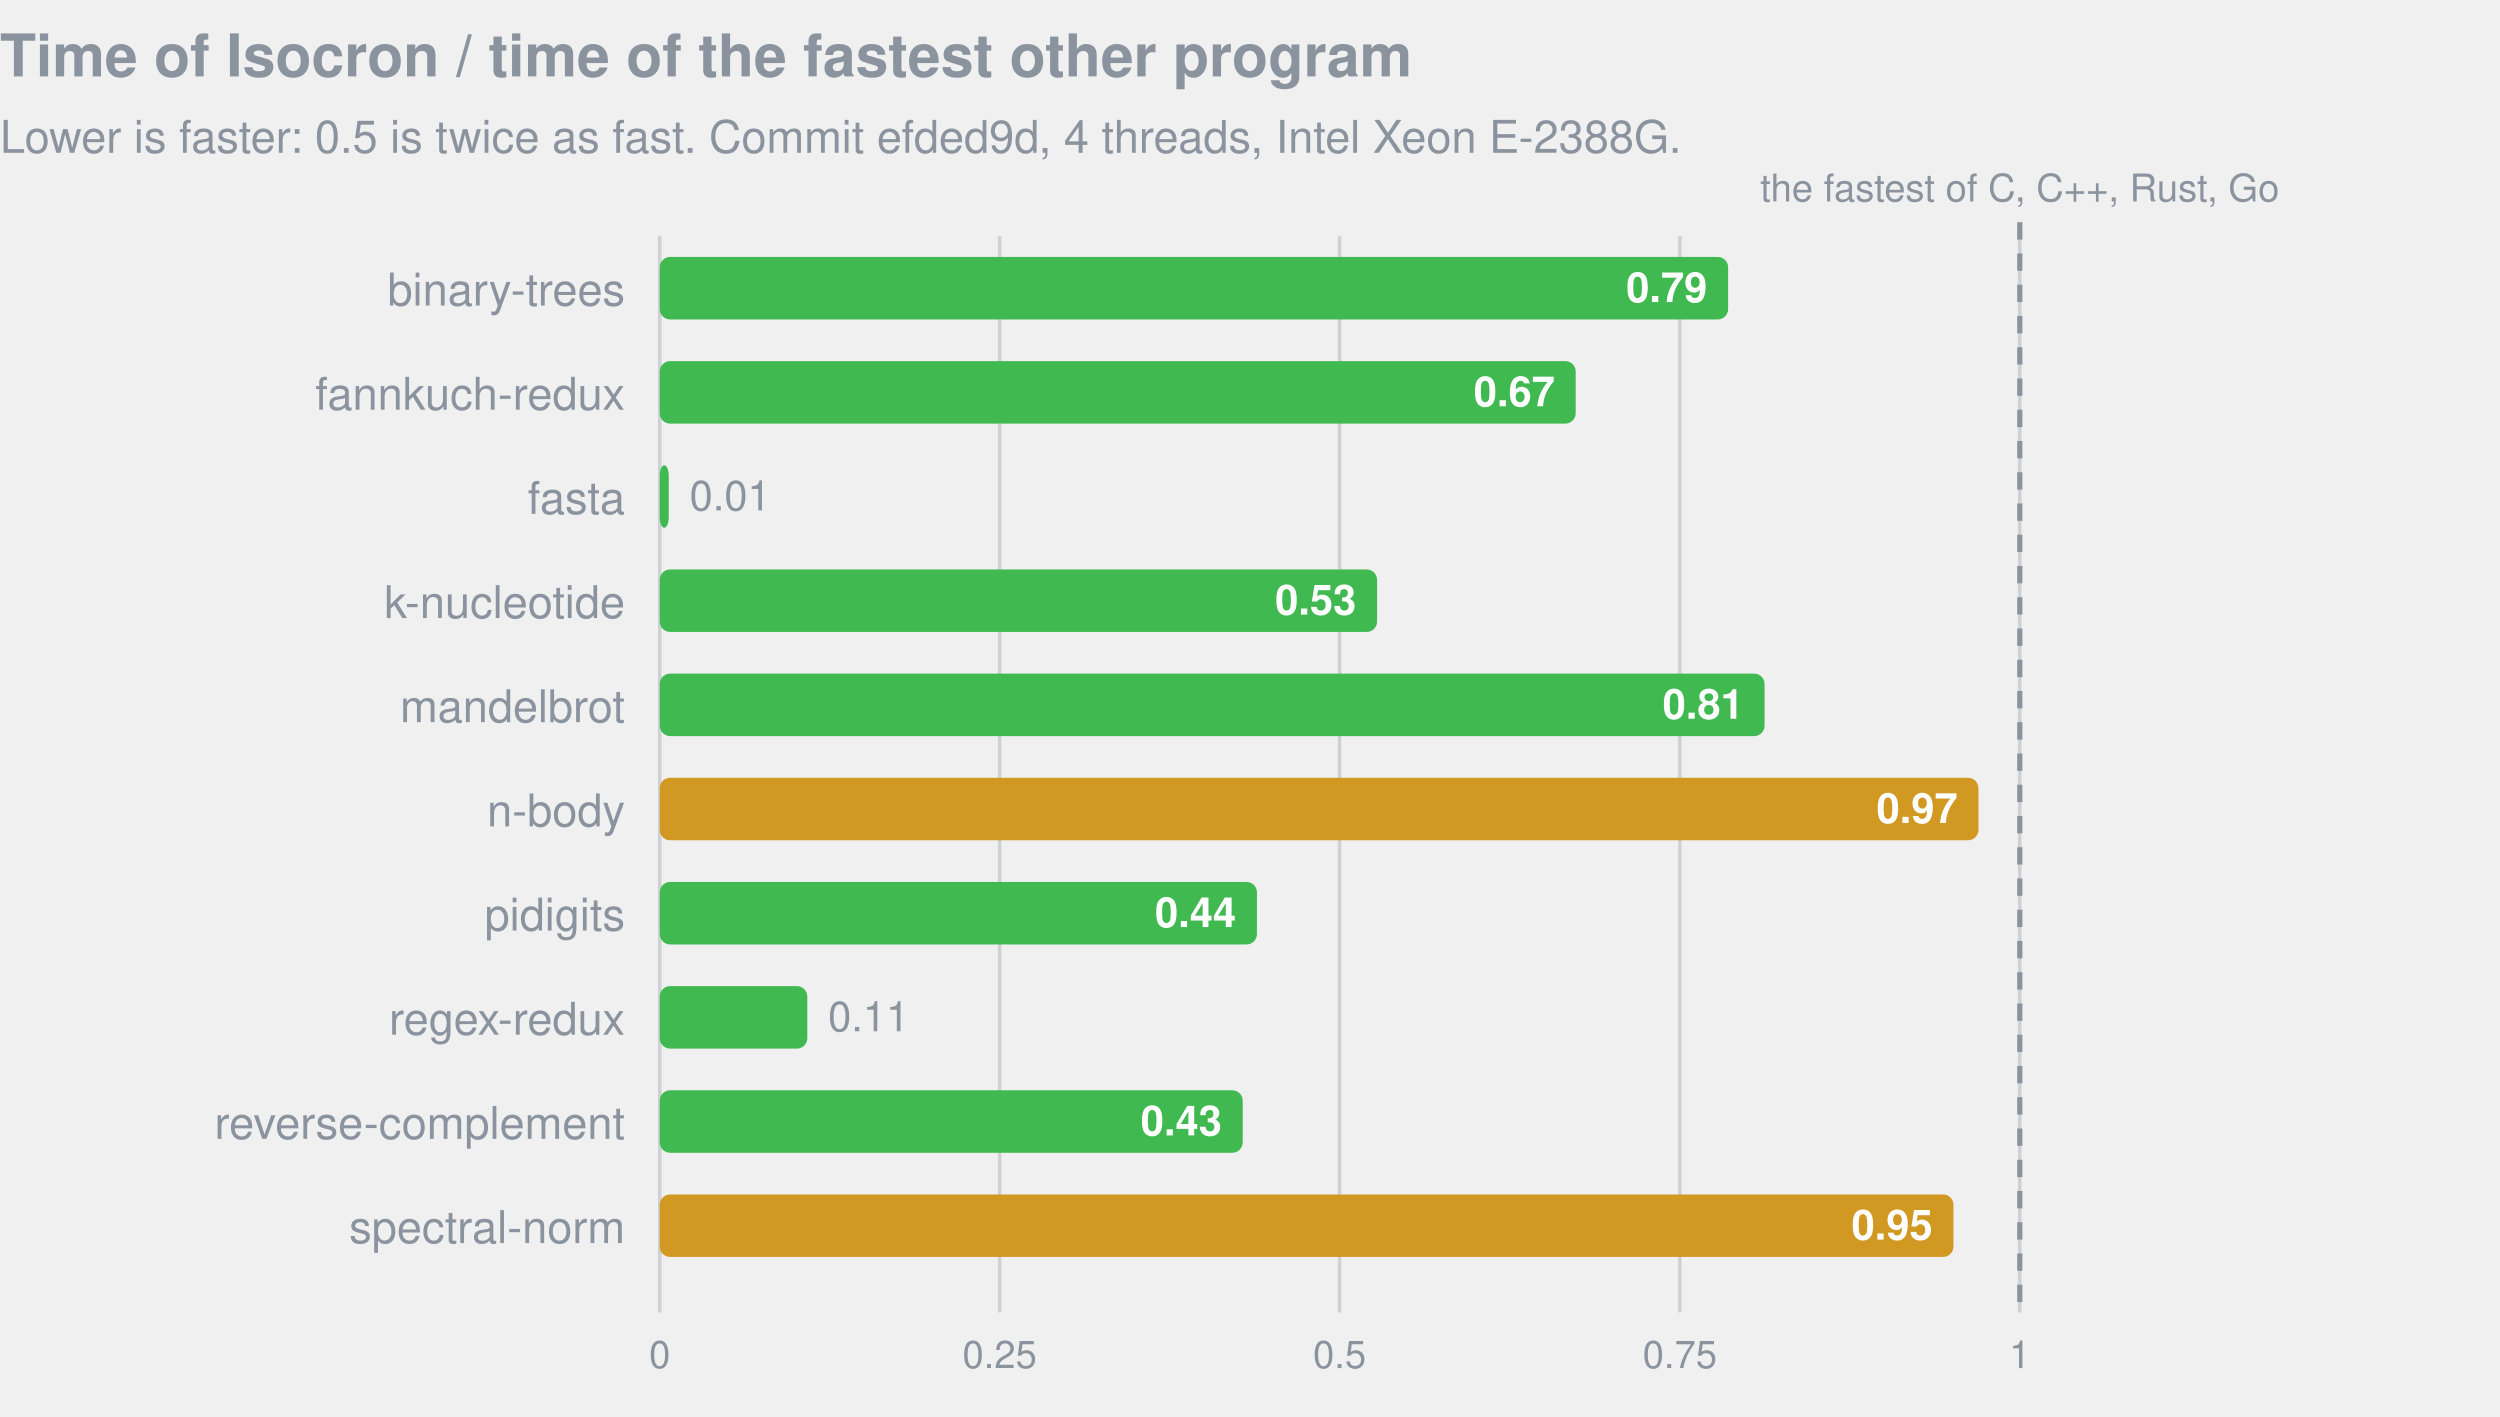
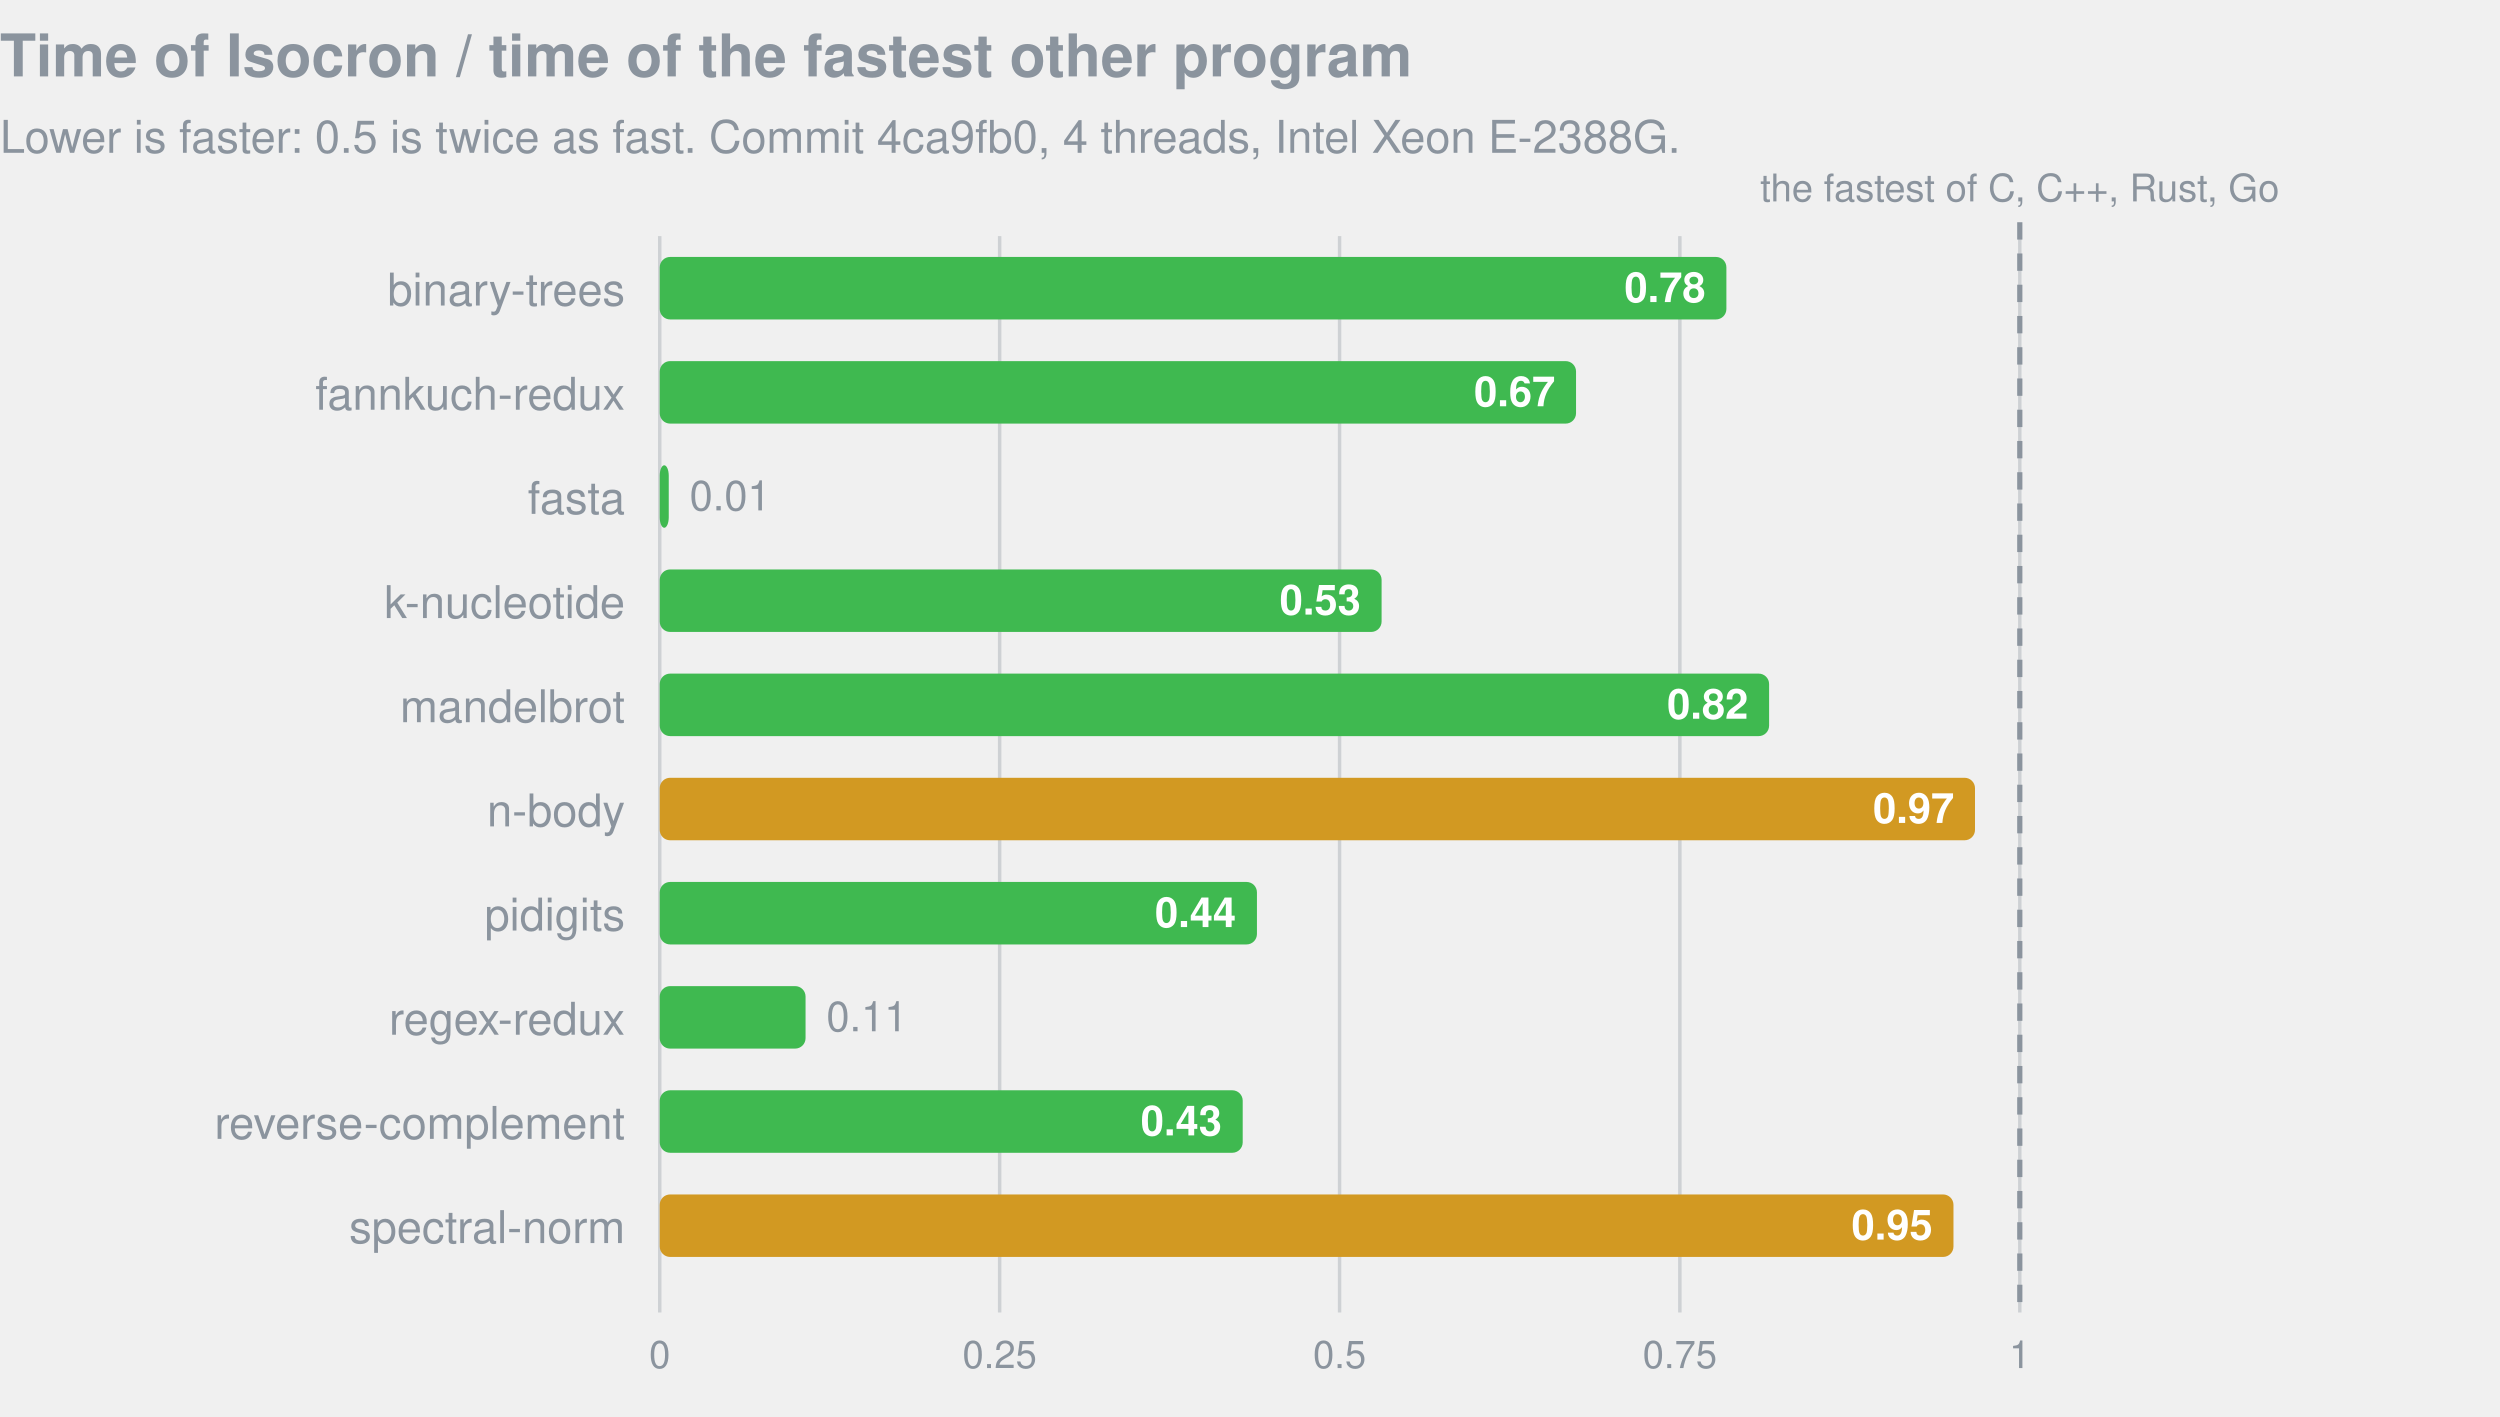
<svg xmlns="http://www.w3.org/2000/svg" width="720" height="408" viewBox="0 0 720 408" font-family="-apple-system, Segoe UI, Helvetica, Arial, sans-serif">
  <text x="0" y="22" font-size="17" font-weight="600" fill="#8b949e">Time of Isocron / time of the fastest other program</text>
-   <text x="0" y="44" font-size="13" fill="#8b949e">Lower is faster: 0.5 is twice as fast. Commit efded9d, 4 threads, Intel Xeon E-2388G.</text>
+   <text x="0" y="44" font-size="13" fill="#8b949e">Lower is faster: 0.5 is twice as fast. Commit 4ca9fb0, 4 threads, Intel Xeon E-2388G.</text>
  <line x1="190.0" y1="68" x2="190.0" y2="378" stroke="#8b949e55" />
  <text x="190.0" y="394" font-size="11" fill="#8b949e" text-anchor="middle">0</text>
  <line x1="287.9" y1="68" x2="287.9" y2="378" stroke="#8b949e55" />
  <text x="287.9" y="394" font-size="11" fill="#8b949e" text-anchor="middle">0.25</text>
  <line x1="385.8" y1="68" x2="385.8" y2="378" stroke="#8b949e55" />
  <text x="385.8" y="394" font-size="11" fill="#8b949e" text-anchor="middle">0.5</text>
  <line x1="483.8" y1="68" x2="483.8" y2="378" stroke="#8b949e55" />
  <text x="483.8" y="394" font-size="11" fill="#8b949e" text-anchor="middle">0.75</text>
  <line x1="581.7" y1="68" x2="581.7" y2="378" stroke="#8b949e55" />
  <text x="581.7" y="394" font-size="11" fill="#8b949e" text-anchor="middle">1</text>
  <text x="180" y="88" font-size="13" fill="#8b949e" text-anchor="end">binary-trees</text>
-   <rect x="190" y="74" width="307.7" height="18" rx="3" fill="#3fb950" />
-   <text x="491.7" y="87" font-size="12" font-weight="600" fill="#ffffff" text-anchor="end">0.79</text>
+   <rect x="190" y="74" width="307.2" height="18" rx="3" fill="#3fb950" />
+   <text x="491.2" y="87" font-size="12" font-weight="600" fill="#ffffff" text-anchor="end">0.78</text>
  <text x="180" y="118" font-size="13" fill="#8b949e" text-anchor="end">fannkuch-redux</text>
-   <rect x="190" y="104" width="263.8" height="18" rx="3" fill="#3fb950" />
-   <text x="447.8" y="117" font-size="12" font-weight="600" fill="#ffffff" text-anchor="end">0.67</text>
+   <rect x="190" y="104" width="263.9" height="18" rx="3" fill="#3fb950" />
+   <text x="447.9" y="117" font-size="12" font-weight="600" fill="#ffffff" text-anchor="end">0.67</text>
  <text x="180" y="148" font-size="13" fill="#8b949e" text-anchor="end">fasta</text>
  <rect x="190" y="134" width="2.6" height="18" rx="3" fill="#3fb950" />
  <text x="198.6" y="147" font-size="12" fill="#8b949e">0.01</text>
  <text x="180" y="178" font-size="13" fill="#8b949e" text-anchor="end">k-nucleotide</text>
-   <rect x="190" y="164" width="206.6" height="18" rx="3" fill="#3fb950" />
-   <text x="390.6" y="177" font-size="12" font-weight="600" fill="#ffffff" text-anchor="end">0.53</text>
+   <rect x="190" y="164" width="207.9" height="18" rx="3" fill="#3fb950" />
+   <text x="391.9" y="177" font-size="12" font-weight="600" fill="#ffffff" text-anchor="end">0.53</text>
  <text x="180" y="208" font-size="13" fill="#8b949e" text-anchor="end">mandelbrot</text>
-   <rect x="190" y="194" width="318.2" height="18" rx="3" fill="#3fb950" />
-   <text x="502.2" y="207" font-size="12" font-weight="600" fill="#ffffff" text-anchor="end">0.81</text>
+   <rect x="190" y="194" width="319.5" height="18" rx="3" fill="#3fb950" />
+   <text x="503.5" y="207" font-size="12" font-weight="600" fill="#ffffff" text-anchor="end">0.82</text>
  <text x="180" y="238" font-size="13" fill="#8b949e" text-anchor="end">n-body</text>
-   <rect x="190" y="224" width="379.8" height="18" rx="3" fill="#d29922" />
-   <text x="563.8" y="237" font-size="12" font-weight="600" fill="#ffffff" text-anchor="end">0.97</text>
+   <rect x="190" y="224" width="378.8" height="18" rx="3" fill="#d29922" />
+   <text x="562.8" y="237" font-size="12" font-weight="600" fill="#ffffff" text-anchor="end">0.97</text>
  <text x="180" y="268" font-size="13" fill="#8b949e" text-anchor="end">pidigits</text>
  <rect x="190" y="254" width="172.0" height="18" rx="3" fill="#3fb950" />
  <text x="356.0" y="267" font-size="12" font-weight="600" fill="#ffffff" text-anchor="end">0.44</text>
  <text x="180" y="298" font-size="13" fill="#8b949e" text-anchor="end">regex-redux</text>
-   <rect x="190" y="284" width="42.5" height="18" rx="3" fill="#3fb950" />
-   <text x="238.5" y="297" font-size="12" fill="#8b949e">0.11</text>
+   <rect x="190" y="284" width="42.0" height="18" rx="3" fill="#3fb950" />
+   <text x="238.0" y="297" font-size="12" fill="#8b949e">0.11</text>
  <text x="180" y="328" font-size="13" fill="#8b949e" text-anchor="end">reverse-complement</text>
  <rect x="190" y="314" width="167.9" height="18" rx="3" fill="#3fb950" />
  <text x="351.9" y="327" font-size="12" font-weight="600" fill="#ffffff" text-anchor="end">0.43</text>
  <text x="180" y="358" font-size="13" fill="#8b949e" text-anchor="end">spectral-norm</text>
  <rect x="190" y="344" width="372.6" height="18" rx="3" fill="#d29922" />
  <text x="556.6" y="357" font-size="12" font-weight="600" fill="#ffffff" text-anchor="end">0.95</text>
  <line x1="581.7" y1="64" x2="581.7" y2="378" stroke="#8b949e" stroke-width="1.5" stroke-dasharray="5 4" />
  <text x="581.7" y="58" font-size="11" fill="#8b949e" text-anchor="middle">the fastest of C, C++, Rust, Go</text>
</svg>
